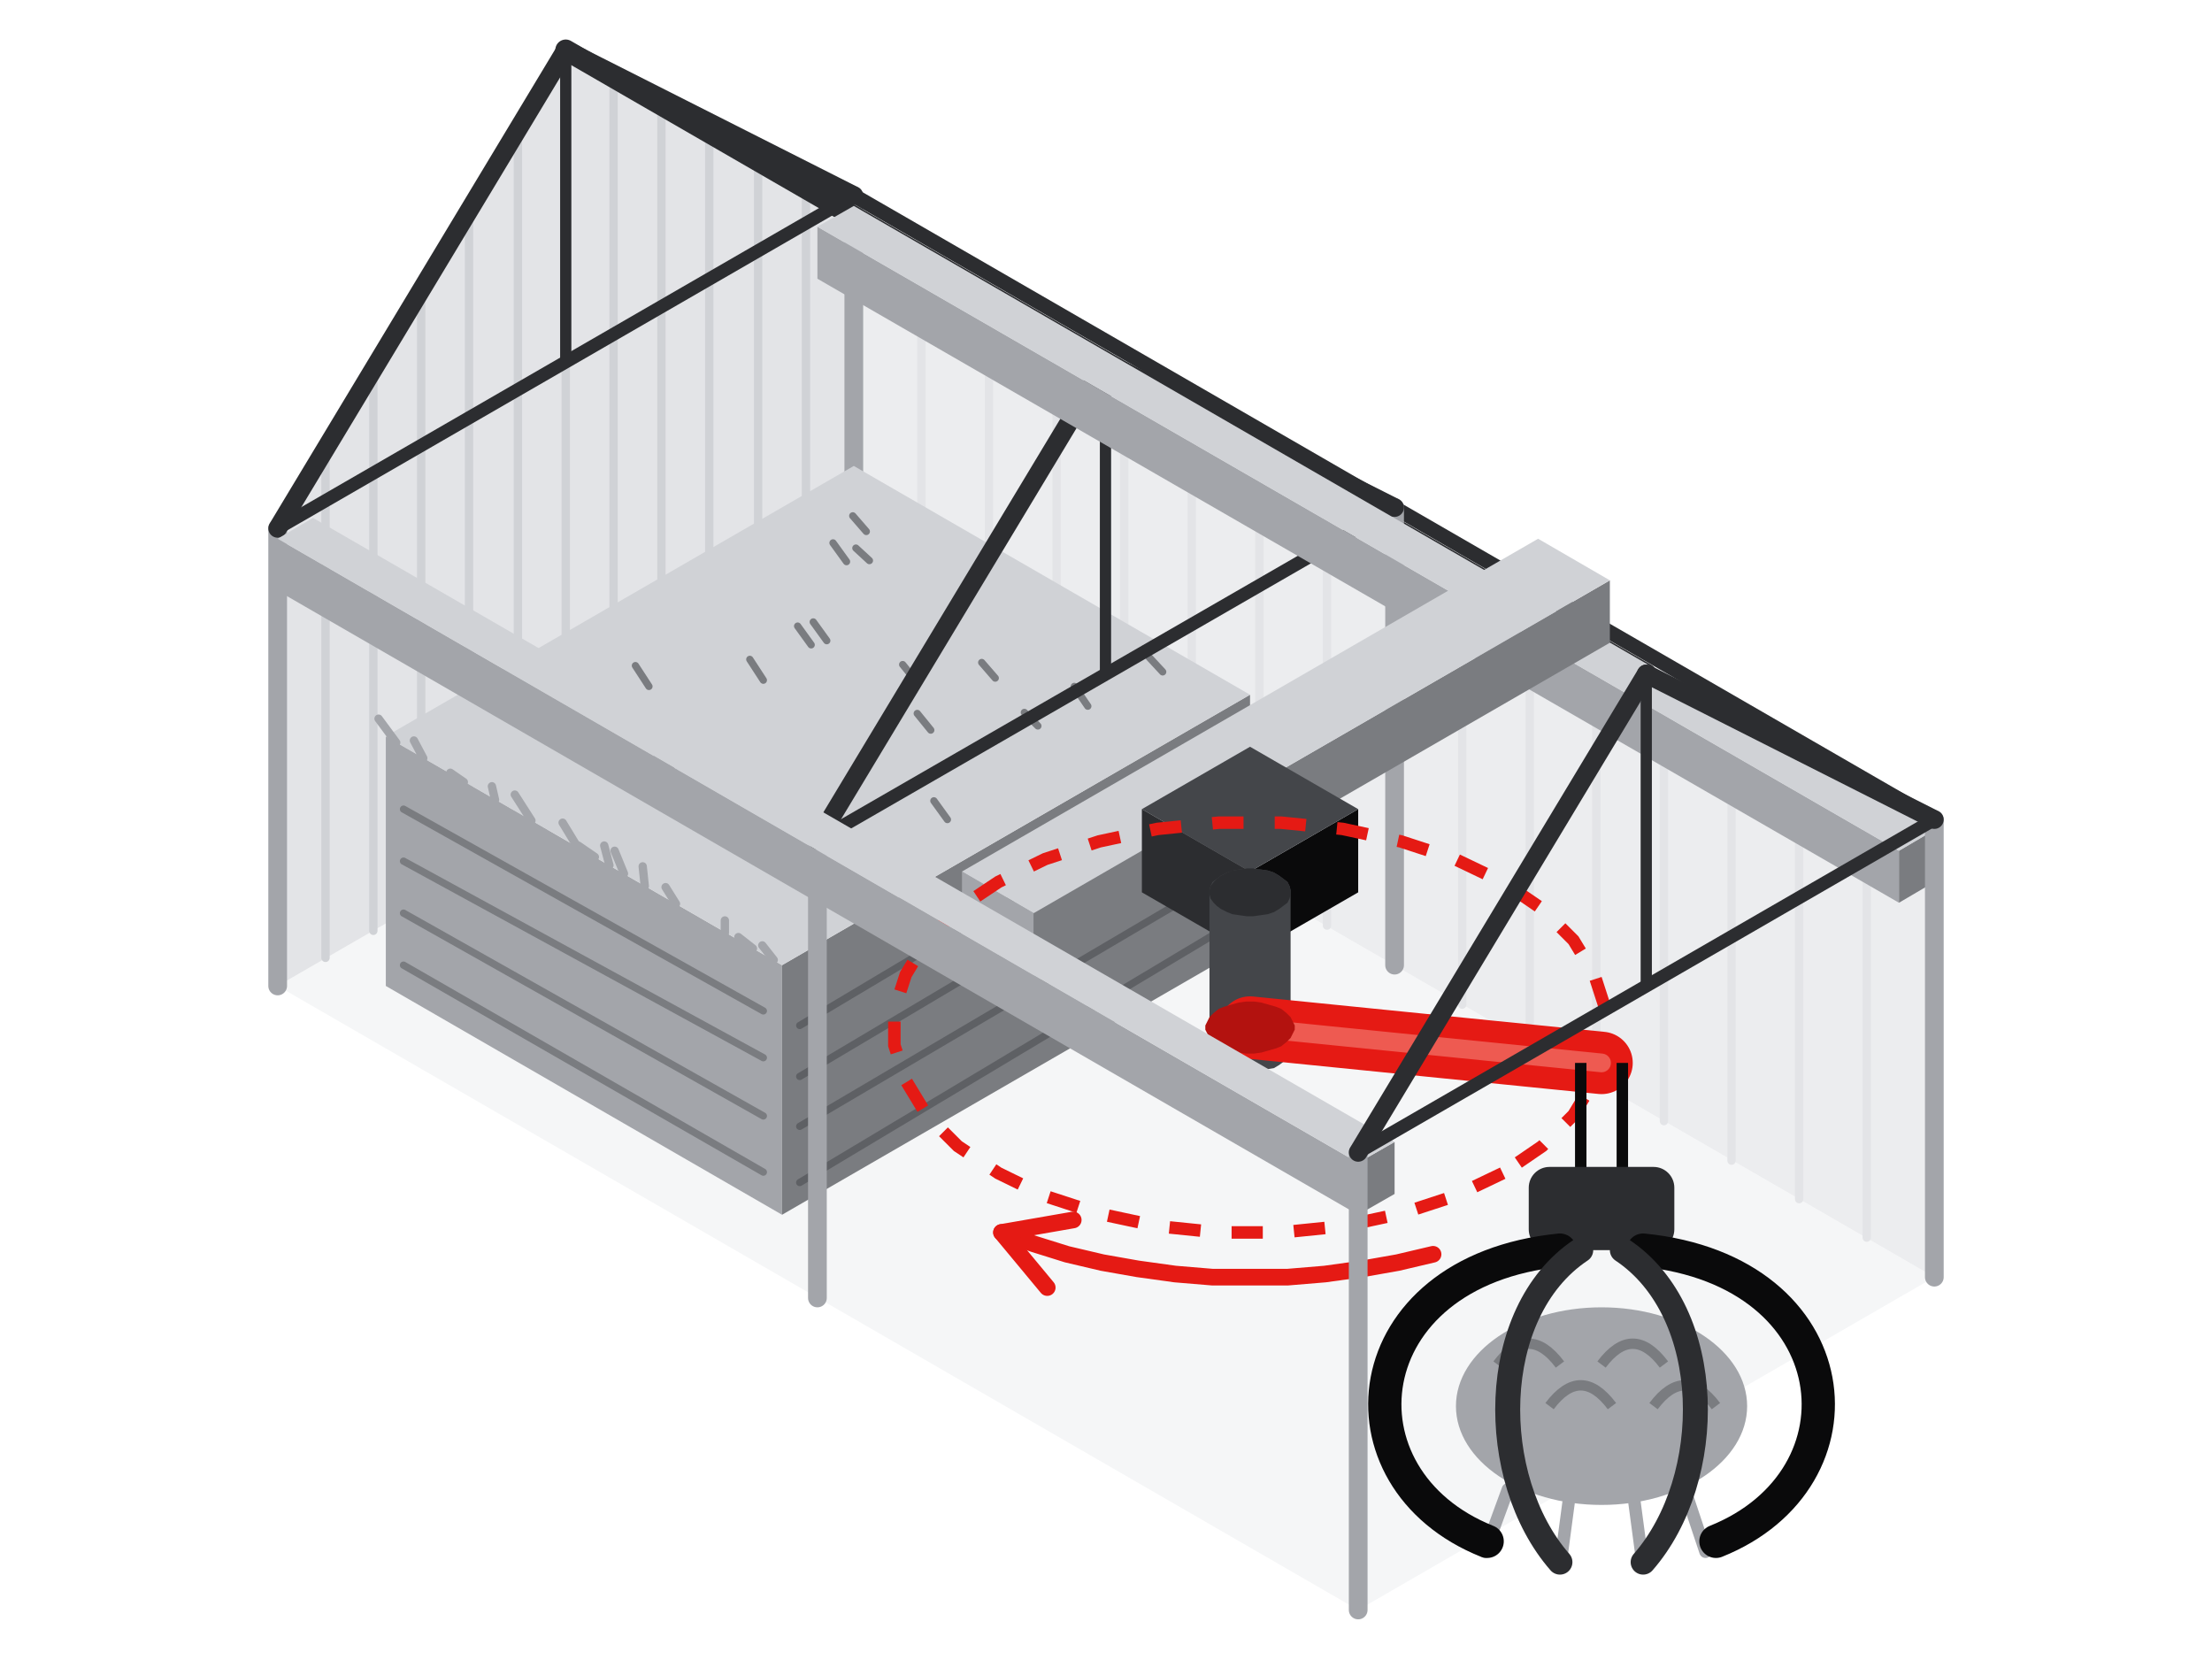
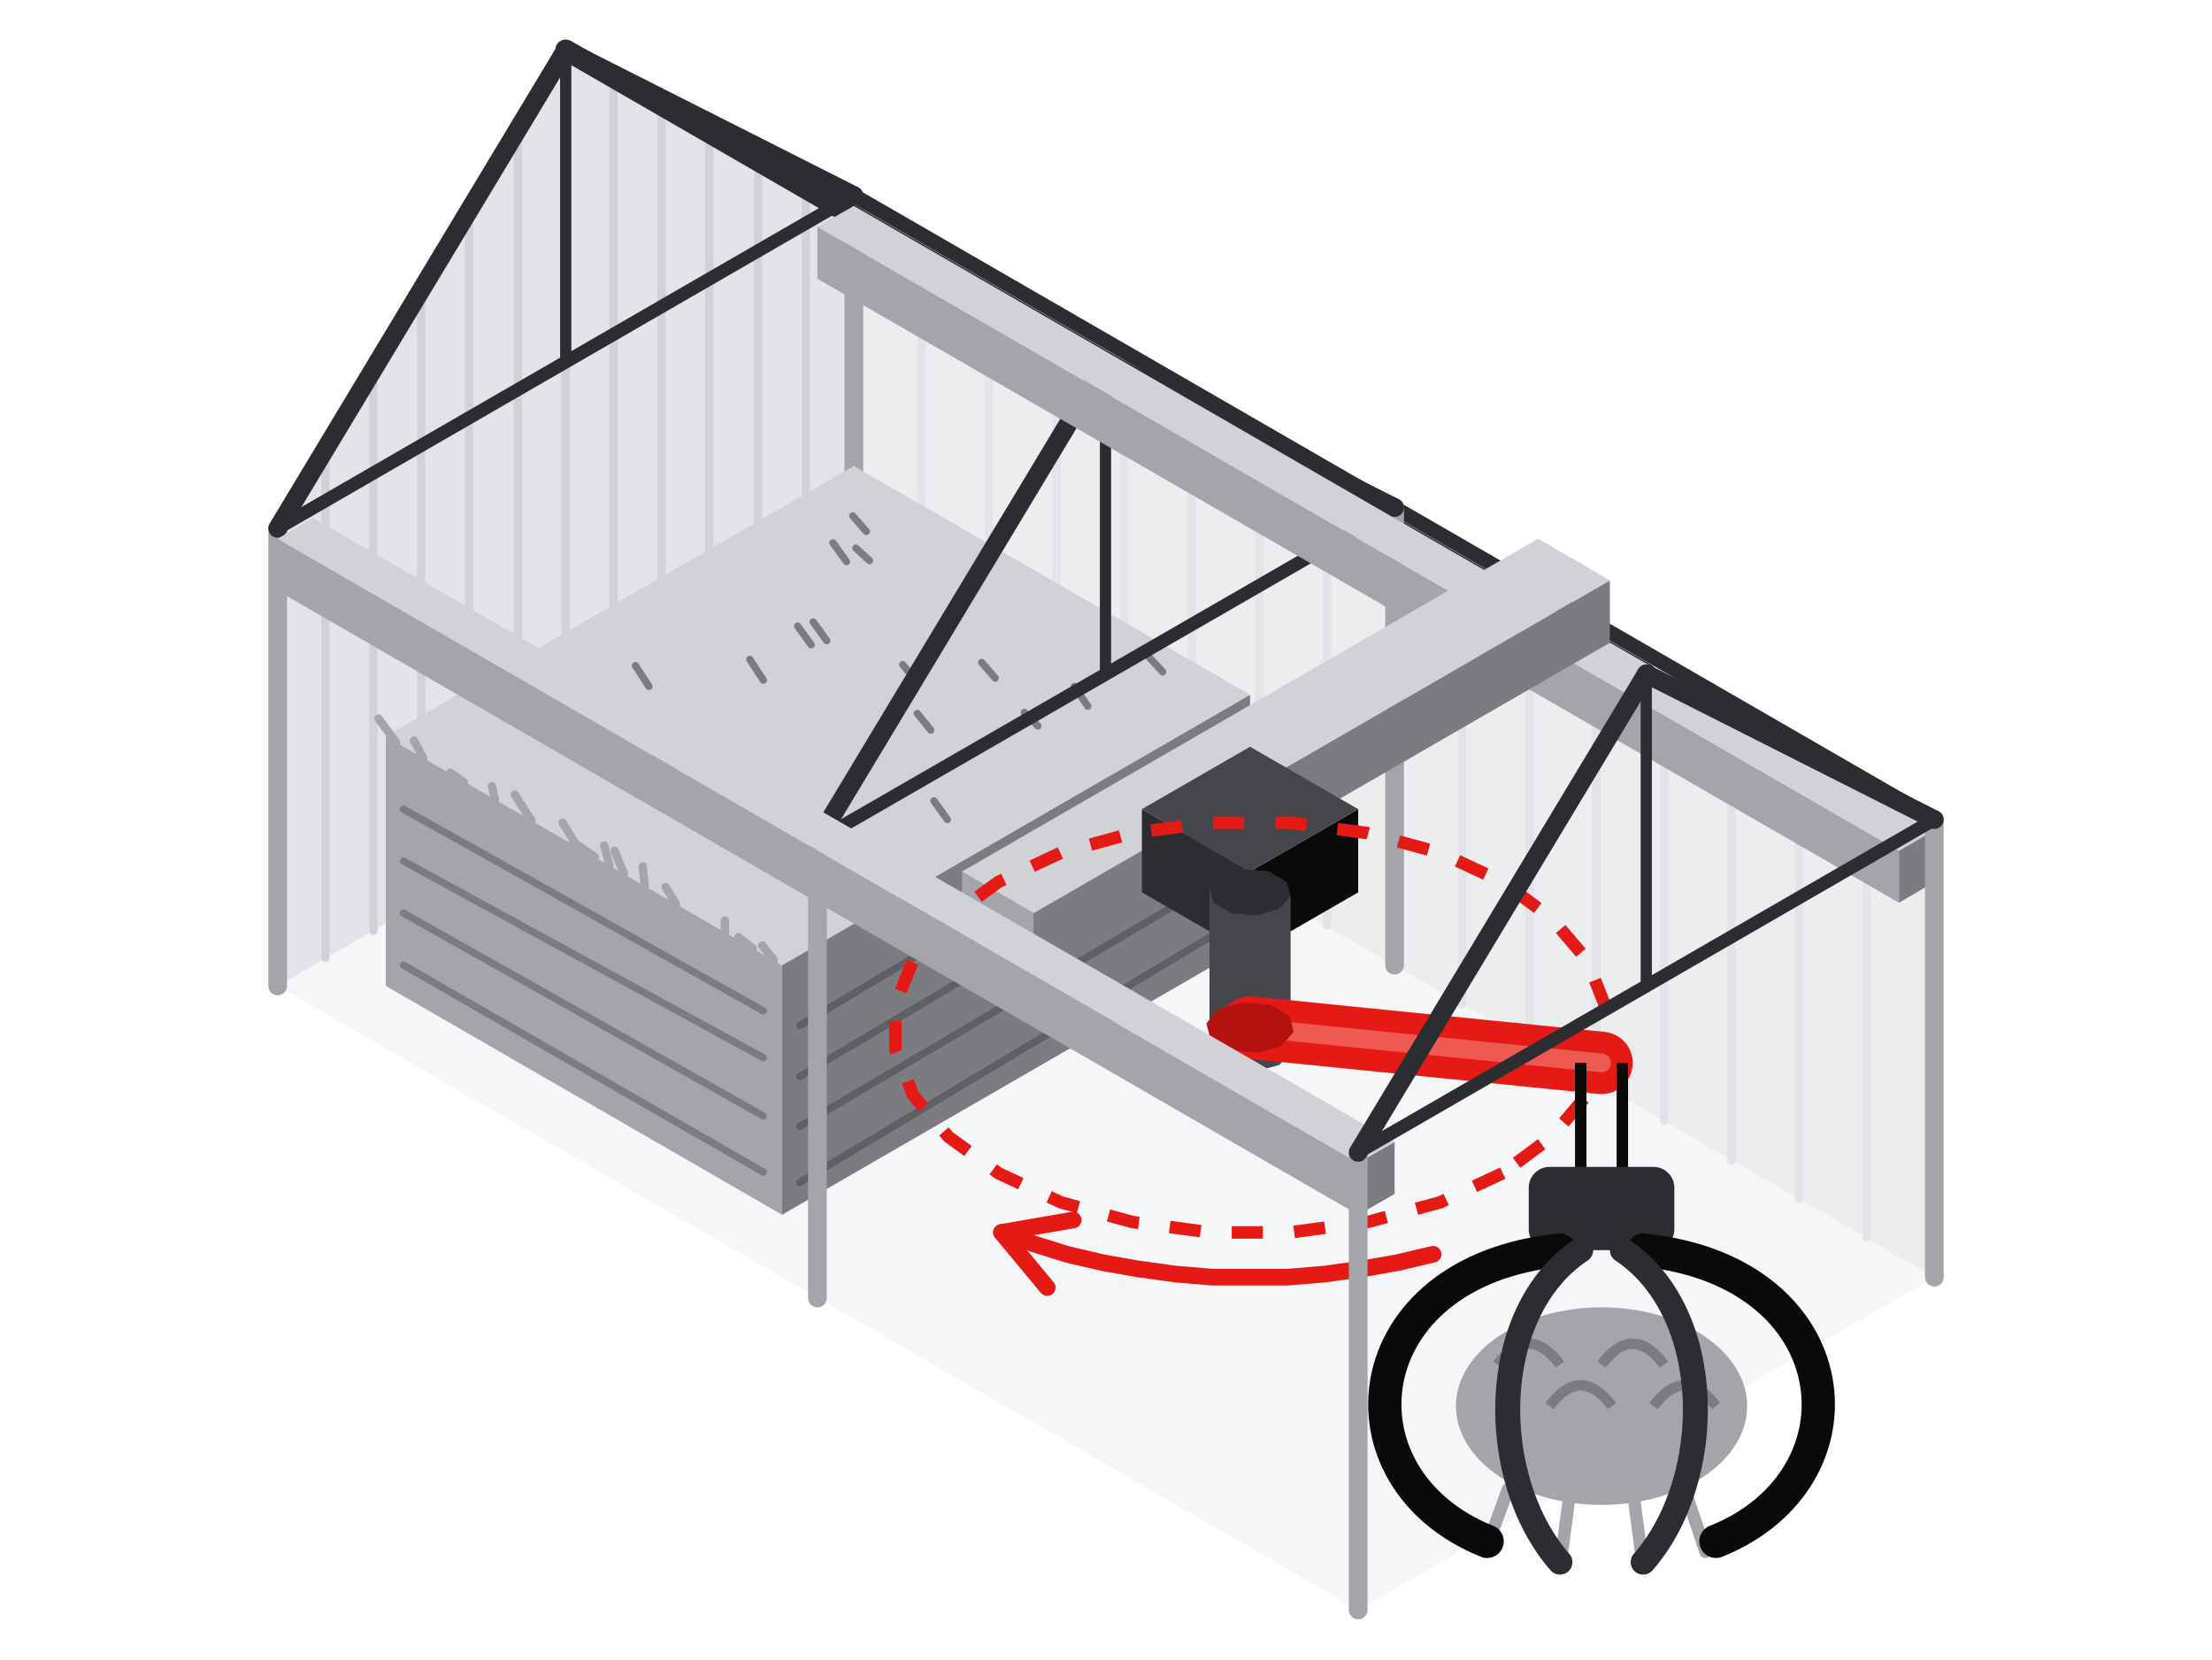
<svg xmlns="http://www.w3.org/2000/svg" viewBox="-82.1 -62.8 212.7 159.6">
-   <polygon points="0.0,0.0 103.9,60.0 48.5,92.0 -55.4,32.0" fill="#F5F6F7" />
-   <polygon points="0.0,0.0 0.0,-44.0 -27.7,-58.0 -55.4,-12.0 -55.4,32.0" fill="#E3E4E7" />
+   <polygon points="0,0 103.9,60 48.5,92 -55.4,32" fill="#F5F6F7" />
+   <polygon points="0,0 0,-44 -27.7,-58 -55.4,-12 -55.4,32" fill="#E3E4E7" />
  <line x1="-4.6" y1="2.7" x2="-4.6" y2="-46.3" stroke="#D0D2D6" stroke-width="0.8" stroke-linecap="round" />
  <line x1="-9.2" y1="5.3" x2="-9.2" y2="-48.7" stroke="#D0D2D6" stroke-width="0.8" stroke-linecap="round" />
-   <line x1="-13.9" y1="8.0" x2="-13.9" y2="-51.0" stroke="#D0D2D6" stroke-width="0.8" stroke-linecap="round" />
+   <line x1="-13.9" y1="8" x2="-13.9" y2="-51" stroke="#D0D2D6" stroke-width="0.8" stroke-linecap="round" />
  <line x1="-18.5" y1="10.7" x2="-18.5" y2="-53.3" stroke="#D0D2D6" stroke-width="0.8" stroke-linecap="round" />
  <line x1="-23.1" y1="13.3" x2="-23.1" y2="-55.7" stroke="#D0D2D6" stroke-width="0.8" stroke-linecap="round" />
-   <line x1="-27.7" y1="16.0" x2="-27.7" y2="-58.0" stroke="#D0D2D6" stroke-width="0.8" stroke-linecap="round" />
+   <line x1="-27.7" y1="16" x2="-27.7" y2="-58" stroke="#D0D2D6" stroke-width="0.8" stroke-linecap="round" />
  <line x1="-32.3" y1="18.7" x2="-32.3" y2="-50.3" stroke="#D0D2D6" stroke-width="0.8" stroke-linecap="round" />
-   <line x1="-37.0" y1="21.3" x2="-37.0" y2="-42.7" stroke="#D0D2D6" stroke-width="0.8" stroke-linecap="round" />
-   <line x1="-41.6" y1="24.0" x2="-41.6" y2="-35.0" stroke="#D0D2D6" stroke-width="0.8" stroke-linecap="round" />
+   <line x1="-37" y1="21.3" x2="-37" y2="-42.7" stroke="#D0D2D6" stroke-width="0.8" stroke-linecap="round" />
+   <line x1="-41.6" y1="24" x2="-41.6" y2="-35" stroke="#D0D2D6" stroke-width="0.8" stroke-linecap="round" />
  <line x1="-46.2" y1="26.7" x2="-46.2" y2="-27.3" stroke="#D0D2D6" stroke-width="0.8" stroke-linecap="round" />
  <line x1="-50.8" y1="29.3" x2="-50.8" y2="-19.7" stroke="#D0D2D6" stroke-width="0.8" stroke-linecap="round" />
-   <polygon points="0.0,0.0 103.9,60.0 103.9,16.0 0.0,-44.0" fill="#ECEDEF" />
+   <polygon points="0,0 103.9,60 103.9,16 0,-44" fill="#ECEDEF" />
  <line x1="6.5" y1="3.8" x2="6.5" y2="-40.2" stroke="#E3E4E7" stroke-width="0.8" stroke-linecap="round" />
-   <line x1="13.0" y1="7.5" x2="13.0" y2="-36.5" stroke="#E3E4E7" stroke-width="0.8" stroke-linecap="round" />
+   <line x1="13" y1="7.5" x2="13" y2="-36.5" stroke="#E3E4E7" stroke-width="0.8" stroke-linecap="round" />
  <line x1="19.5" y1="11.2" x2="19.5" y2="-32.8" stroke="#E3E4E7" stroke-width="0.8" stroke-linecap="round" />
-   <line x1="26.0" y1="15.0" x2="26.0" y2="-29.0" stroke="#E3E4E7" stroke-width="0.8" stroke-linecap="round" />
+   <line x1="26" y1="15" x2="26" y2="-29" stroke="#E3E4E7" stroke-width="0.8" stroke-linecap="round" />
  <line x1="32.5" y1="18.8" x2="32.5" y2="-25.2" stroke="#E3E4E7" stroke-width="0.8" stroke-linecap="round" />
-   <line x1="39.0" y1="22.5" x2="39.0" y2="-21.5" stroke="#E3E4E7" stroke-width="0.8" stroke-linecap="round" />
+   <line x1="39" y1="22.5" x2="39" y2="-21.5" stroke="#E3E4E7" stroke-width="0.8" stroke-linecap="round" />
  <line x1="45.5" y1="26.2" x2="45.5" y2="-17.8" stroke="#E3E4E7" stroke-width="0.8" stroke-linecap="round" />
-   <line x1="52.0" y1="30.0" x2="52.0" y2="-14.0" stroke="#E3E4E7" stroke-width="0.8" stroke-linecap="round" />
+   <line x1="52" y1="30" x2="52" y2="-14" stroke="#E3E4E7" stroke-width="0.8" stroke-linecap="round" />
  <line x1="58.5" y1="33.8" x2="58.5" y2="-10.2" stroke="#E3E4E7" stroke-width="0.8" stroke-linecap="round" />
-   <line x1="65.0" y1="37.5" x2="65.0" y2="-6.5" stroke="#E3E4E7" stroke-width="0.8" stroke-linecap="round" />
+   <line x1="65" y1="37.5" x2="65" y2="-6.5" stroke="#E3E4E7" stroke-width="0.8" stroke-linecap="round" />
  <line x1="71.4" y1="41.2" x2="71.4" y2="-2.8" stroke="#E3E4E7" stroke-width="0.8" stroke-linecap="round" />
-   <line x1="77.9" y1="45.0" x2="77.9" y2="1.0" stroke="#E3E4E7" stroke-width="0.8" stroke-linecap="round" />
+   <line x1="77.9" y1="45" x2="77.9" y2="1" stroke="#E3E4E7" stroke-width="0.8" stroke-linecap="round" />
  <line x1="84.4" y1="48.8" x2="84.4" y2="4.8" stroke="#E3E4E7" stroke-width="0.8" stroke-linecap="round" />
  <line x1="90.9" y1="52.5" x2="90.9" y2="8.5" stroke="#E3E4E7" stroke-width="0.8" stroke-linecap="round" />
  <line x1="97.4" y1="56.2" x2="97.4" y2="12.2" stroke="#E3E4E7" stroke-width="0.8" stroke-linecap="round" />
-   <line x1="0.0" y1="0.0" x2="0.0" y2="-44.0" stroke="#A3A5AA" stroke-width="1.8" stroke-linecap="round" />
-   <line x1="-55.4" y1="32.0" x2="-55.4" y2="-12.0" stroke="#A3A5AA" stroke-width="1.8" stroke-linecap="round" />
-   <line x1="0.0" y1="-44.0" x2="-27.7" y2="-58.0" stroke="#2C2D30" stroke-width="1.8" stroke-linecap="round" />
-   <line x1="-55.4" y1="-12.0" x2="-27.7" y2="-58.0" stroke="#2C2D30" stroke-width="1.8" stroke-linecap="round" />
-   <line x1="0.0" y1="-44.0" x2="-55.4" y2="-12.0" stroke="#2C2D30" stroke-width="1.26" stroke-linecap="round" />
-   <line x1="-27.7" y1="-58.0" x2="-27.7" y2="-28.0" stroke="#2C2D30" stroke-width="1.08" stroke-linecap="round" />
-   <line x1="-27.7" y1="-58.0" x2="76.2" y2="2.0" stroke="#2C2D30" stroke-width="2" stroke-linecap="round" />
-   <line x1="0.0" y1="-44.0" x2="103.9" y2="16.0" stroke="#2C2D30" stroke-width="1.4" stroke-linecap="round" />
-   <polygon points="-45.0,32.0 -6.9,54.0 -6.9,30.0 -45.0,8.0" fill="#A3A5AA" />
-   <polygon points="38.1,28.0 -6.9,54.0 -6.9,30.0 38.1,4.0" fill="#7A7C80" />
-   <polygon points="0.0,-18.0 38.1,4.0 -6.9,30.0 -45.0,8.0" fill="#D0D2D6" />
-   <line x1="-43.3" y1="30.0" x2="-8.7" y2="49.9" stroke="#7A7C80" stroke-width="0.7" stroke-linecap="round" />
-   <line x1="36.4" y1="26.0" x2="-5.2" y2="50.9" stroke="#5E6064" stroke-width="0.7" stroke-linecap="round" />
-   <line x1="-43.3" y1="25.0" x2="-8.7" y2="44.5" stroke="#7A7C80" stroke-width="0.7" stroke-linecap="round" />
-   <line x1="36.4" y1="21.0" x2="-5.2" y2="45.5" stroke="#5E6064" stroke-width="0.7" stroke-linecap="round" />
-   <line x1="-43.3" y1="20.0" x2="-8.7" y2="38.9" stroke="#7A7C80" stroke-width="0.7" stroke-linecap="round" />
-   <line x1="36.4" y1="16.0" x2="-5.2" y2="40.7" stroke="#5E6064" stroke-width="0.7" stroke-linecap="round" />
-   <line x1="-43.3" y1="15.0" x2="-8.7" y2="34.4" stroke="#7A7C80" stroke-width="0.7" stroke-linecap="round" />
-   <line x1="36.4" y1="11.0" x2="-5.2" y2="35.8" stroke="#5E6064" stroke-width="0.7" stroke-linecap="round" />
+   <line x1="0" y1="0" x2="0" y2="-44" stroke="#A3A5AA" stroke-width="1.8" stroke-linecap="round" />
+   <line x1="-55.4" y1="32" x2="-55.4" y2="-12" stroke="#A3A5AA" stroke-width="1.8" stroke-linecap="round" />
+   <line x1="0" y1="-44" x2="-27.7" y2="-58" stroke="#2C2D30" stroke-width="1.8" stroke-linecap="round" />
+   <line x1="-55.4" y1="-12" x2="-27.7" y2="-58" stroke="#2C2D30" stroke-width="1.8" stroke-linecap="round" />
+   <line x1="0" y1="-44" x2="-55.4" y2="-12" stroke="#2C2D30" stroke-width="1.26" stroke-linecap="round" />
+   <line x1="-27.7" y1="-58" x2="-27.7" y2="-28" stroke="#2C2D30" stroke-width="1.08" stroke-linecap="round" />
+   <line x1="-27.7" y1="-58" x2="76.2" y2="2" stroke="#2C2D30" stroke-width="2" stroke-linecap="round" />
+   <line x1="0" y1="-44" x2="103.9" y2="16" stroke="#2C2D30" stroke-width="1.4" stroke-linecap="round" />
+   <polygon points="-45,32 -6.9,54 -6.9,30 -45,8" fill="#A3A5AA" />
+   <polygon points="38.1,28 -6.9,54 -6.9,30 38.1,4" fill="#7A7C80" />
+   <polygon points="0,-18 38.1,4 -6.9,30 -45,8" fill="#D0D2D6" />
+   <line x1="-43.3" y1="30" x2="-8.7" y2="49.9" stroke="#7A7C80" stroke-width="0.7" stroke-linecap="round" />
+   <line x1="36.4" y1="26" x2="-5.2" y2="50.9" stroke="#5E6064" stroke-width="0.7" stroke-linecap="round" />
+   <line x1="-43.3" y1="25" x2="-8.7" y2="44.5" stroke="#7A7C80" stroke-width="0.7" stroke-linecap="round" />
+   <line x1="36.4" y1="21" x2="-5.2" y2="45.5" stroke="#5E6064" stroke-width="0.7" stroke-linecap="round" />
+   <line x1="-43.3" y1="20" x2="-8.7" y2="38.9" stroke="#7A7C80" stroke-width="0.7" stroke-linecap="round" />
+   <line x1="36.4" y1="16" x2="-5.2" y2="40.7" stroke="#5E6064" stroke-width="0.7" stroke-linecap="round" />
+   <line x1="-43.3" y1="15" x2="-8.7" y2="34.4" stroke="#7A7C80" stroke-width="0.7" stroke-linecap="round" />
+   <line x1="36.4" y1="11" x2="-5.2" y2="35.8" stroke="#5E6064" stroke-width="0.7" stroke-linecap="round" />
  <line x1="-3.1" y1="21.5" x2="-1.8" y2="23.6" stroke="#7A7C80" stroke-width="0.7" stroke-linecap="round" />
  <line x1="12.3" y1="0.9" x2="13.6" y2="2.4" stroke="#7A7C80" stroke-width="0.7" stroke-linecap="round" />
  <line x1="21.2" y1="3.2" x2="22.5" y2="5.1" stroke="#7A7C80" stroke-width="0.7" stroke-linecap="round" />
  <line x1="-0.1" y1="-13.2" x2="1.2" y2="-11.7" stroke="#7A7C80" stroke-width="0.7" stroke-linecap="round" />
  <line x1="0.2" y1="-10.1" x2="1.5" y2="-8.9" stroke="#7A7C80" stroke-width="0.7" stroke-linecap="round" />
-   <line x1="-3.9" y1="-3.0" x2="-2.6" y2="-1.2" stroke="#7A7C80" stroke-width="0.7" stroke-linecap="round" />
-   <line x1="16.4" y1="5.7" x2="17.7" y2="7.0" stroke="#7A7C80" stroke-width="0.7" stroke-linecap="round" />
-   <line x1="7.7" y1="14.2" x2="9.0" y2="16.0" stroke="#7A7C80" stroke-width="0.7" stroke-linecap="round" />
-   <line x1="-21.0" y1="1.2" x2="-19.7" y2="3.2" stroke="#7A7C80" stroke-width="0.7" stroke-linecap="round" />
+   <line x1="-3.9" y1="-3" x2="-2.6" y2="-1.2" stroke="#7A7C80" stroke-width="0.7" stroke-linecap="round" />
+   <line x1="16.4" y1="5.7" x2="17.7" y2="7" stroke="#7A7C80" stroke-width="0.7" stroke-linecap="round" />
+   <line x1="7.7" y1="14.2" x2="9" y2="16" stroke="#7A7C80" stroke-width="0.7" stroke-linecap="round" />
+   <line x1="-21" y1="1.2" x2="-19.7" y2="3.2" stroke="#7A7C80" stroke-width="0.7" stroke-linecap="round" />
  <line x1="-18.9" y1="9.8" x2="-17.6" y2="10.9" stroke="#7A7C80" stroke-width="0.7" stroke-linecap="round" />
  <line x1="-5.4" y1="-2.6" x2="-4.1" y2="-0.8" stroke="#7A7C80" stroke-width="0.7" stroke-linecap="round" />
-   <line x1="-10.0" y1="0.6" x2="-8.7" y2="2.6" stroke="#7A7C80" stroke-width="0.7" stroke-linecap="round" />
-   <line x1="-2.0" y1="-10.6" x2="-0.7" y2="-8.8" stroke="#7A7C80" stroke-width="0.7" stroke-linecap="round" />
-   <line x1="4.7" y1="1.1" x2="6.0" y2="2.7" stroke="#7A7C80" stroke-width="0.7" stroke-linecap="round" />
+   <line x1="-10" y1="0.6" x2="-8.7" y2="2.6" stroke="#7A7C80" stroke-width="0.7" stroke-linecap="round" />
+   <line x1="-2" y1="-10.6" x2="-0.7" y2="-8.8" stroke="#7A7C80" stroke-width="0.7" stroke-linecap="round" />
+   <line x1="4.7" y1="1.1" x2="6" y2="2.7" stroke="#7A7C80" stroke-width="0.7" stroke-linecap="round" />
  <line x1="-5.7" y1="15.9" x2="-4.4" y2="17.5" stroke="#7A7C80" stroke-width="0.7" stroke-linecap="round" />
  <line x1="28.4" y1="0.4" x2="29.7" y2="1.8" stroke="#7A7C80" stroke-width="0.7" stroke-linecap="round" />
  <line x1="6.1" y1="5.8" x2="7.4" y2="7.4" stroke="#7A7C80" stroke-width="0.7" stroke-linecap="round" />
-   <line x1="-21.6" y1="6.0" x2="-20.3" y2="8.0" stroke="#7A7C80" stroke-width="0.7" stroke-linecap="round" />
-   <line x1="-23.5" y1="20.4" x2="-24.0" y2="18.5" stroke="#A3A5AA" stroke-width="0.8" stroke-linecap="round" />
+   <line x1="-21.6" y1="6" x2="-20.3" y2="8" stroke="#7A7C80" stroke-width="0.7" stroke-linecap="round" />
+   <line x1="-23.5" y1="20.4" x2="-24" y2="18.5" stroke="#A3A5AA" stroke-width="0.8" stroke-linecap="round" />
  <line x1="-9.7" y1="28.4" x2="-11.1" y2="27.3" stroke="#A3A5AA" stroke-width="0.8" stroke-linecap="round" />
  <line x1="-34.5" y1="14.1" x2="-34.8" y2="12.8" stroke="#A3A5AA" stroke-width="0.8" stroke-linecap="round" />
  <line x1="-17.1" y1="24.1" x2="-18.1" y2="22.5" stroke="#A3A5AA" stroke-width="0.8" stroke-linecap="round" />
  <line x1="-7.7" y1="29.5" x2="-8.8" y2="28.1" stroke="#A3A5AA" stroke-width="0.8" stroke-linecap="round" />
  <line x1="-20.1" y1="22.4" x2="-20.3" y2="20.5" stroke="#A3A5AA" stroke-width="0.8" stroke-linecap="round" />
  <line x1="-24.9" y1="19.6" x2="-26.5" y2="18.5" stroke="#A3A5AA" stroke-width="0.8" stroke-linecap="round" />
-   <line x1="-44.0" y1="8.6" x2="-45.7" y2="6.3" stroke="#A3A5AA" stroke-width="0.8" stroke-linecap="round" />
-   <line x1="-31.0" y1="16.1" x2="-32.6" y2="13.6" stroke="#A3A5AA" stroke-width="0.8" stroke-linecap="round" />
-   <line x1="-22.1" y1="21.2" x2="-23.0" y2="19.0" stroke="#A3A5AA" stroke-width="0.8" stroke-linecap="round" />
+   <line x1="-44" y1="8.6" x2="-45.7" y2="6.3" stroke="#A3A5AA" stroke-width="0.8" stroke-linecap="round" />
+   <line x1="-31" y1="16.1" x2="-32.6" y2="13.6" stroke="#A3A5AA" stroke-width="0.8" stroke-linecap="round" />
+   <line x1="-22.1" y1="21.2" x2="-23" y2="19" stroke="#A3A5AA" stroke-width="0.8" stroke-linecap="round" />
  <line x1="-41.4" y1="10.1" x2="-42.3" y2="8.4" stroke="#A3A5AA" stroke-width="0.8" stroke-linecap="round" />
-   <line x1="-26.6" y1="18.6" x2="-28.0" y2="16.3" stroke="#A3A5AA" stroke-width="0.8" stroke-linecap="round" />
+   <line x1="-26.6" y1="18.6" x2="-28" y2="16.3" stroke="#A3A5AA" stroke-width="0.8" stroke-linecap="round" />
  <line x1="-12.4" y1="26.9" x2="-12.4" y2="25.7" stroke="#A3A5AA" stroke-width="0.8" stroke-linecap="round" />
  <line x1="-37.5" y1="12.4" x2="-38.8" y2="11.5" stroke="#A3A5AA" stroke-width="0.8" stroke-linecap="round" />
-   <line x1="52.0" y1="30.0" x2="52.0" y2="-14.0" stroke="#A3A5AA" stroke-width="1.8" stroke-linecap="round" />
-   <line x1="-3.5" y1="62.0" x2="-3.5" y2="18.0" stroke="#A3A5AA" stroke-width="1.8" stroke-linecap="round" />
-   <line x1="52.0" y1="-14.0" x2="24.2" y2="-28.0" stroke="#2C2D30" stroke-width="1.8" stroke-linecap="round" />
-   <line x1="-3.5" y1="18.0" x2="24.2" y2="-28.0" stroke="#2C2D30" stroke-width="1.8" stroke-linecap="round" />
-   <line x1="52.0" y1="-14.0" x2="-3.5" y2="18.0" stroke="#2C2D30" stroke-width="1.26" stroke-linecap="round" />
-   <line x1="24.2" y1="-28.0" x2="24.2" y2="2.0" stroke="#2C2D30" stroke-width="1.08" stroke-linecap="round" />
-   <polygon points="-3.5,-36.0 100.5,24.0 100.5,19.0 -3.5,-41.0" fill="#A3A5AA" />
-   <polygon points="103.9,22.0 100.5,24.0 100.5,19.0 103.9,17.0" fill="#7A7C80" />
-   <polygon points="0.0,-43.0 103.9,17.0 100.5,19.0 -3.5,-41.0" fill="#D0D2D6" />
-   <polygon points="10.4,27.0 17.3,31.0 17.3,25.0 10.4,21.0" fill="#A3A5AA" />
-   <polygon points="72.7,-1.0 17.3,31.0 17.3,25.0 72.7,-7.0" fill="#7A7C80" />
-   <polygon points="65.8,-11.0 72.7,-7.0 17.3,25.0 10.4,21.0" fill="#D0D2D6" />
-   <polygon points="27.7,23.0 38.1,29.0 38.1,21.0 27.7,15.0" fill="#2C2D30" />
-   <polygon points="48.5,23.0 38.1,29.0 38.1,21.0 48.5,15.0" fill="#0A0A0B" />
-   <polygon points="38.1,9.0 48.5,15.0 38.1,21.0 27.7,15.0" fill="#44464A" />
-   <polygon points="34.2,22.8 34.3,22.4 34.5,22.0 34.9,21.7 35.3,21.4 35.9,21.1 36.5,20.9 37.1,20.8 37.8,20.8 38.5,20.8 39.1,20.8 39.8,20.9 40.4,21.1 40.9,21.4 41.3,21.7 41.7,22.0 41.9,22.4 42.0,22.8 42.0,38.2 41.9,38.6 41.7,39.0 41.3,39.3 40.9,39.6 40.4,39.9 39.8,40.0 39.1,40.2 38.5,40.2 37.8,40.2 37.1,40.2 36.5,40.0 35.9,39.9 35.3,39.6 34.9,39.3 34.5,39.0 34.3,38.6 34.2,38.2" fill="#44464A" />
-   <polygon points="40.9,24.6 40.4,24.9 39.8,25.1 39.1,25.2 38.4,25.3 37.8,25.3 37.1,25.2 36.4,25.1 35.9,24.9 35.3,24.6 34.9,24.3 34.6,24.0 34.3,23.6 34.2,23.2 34.2,22.8 34.3,22.4 34.6,22.0 34.9,21.7 35.3,21.4 35.9,21.1 36.4,20.9 37.1,20.8 37.8,20.7 38.4,20.7 39.1,20.8 39.8,20.9 40.4,21.1 40.9,21.4 41.3,21.7 41.7,22.0 41.9,22.4 42.0,22.8 42.0,23.2 41.9,23.6 41.7,24.0 41.3,24.3" fill="#2C2D30" />
-   <polygon points="62.4,50.0 57.8,52.2 52.6,53.9 47.0,55.1 41.1,55.7 35.1,55.7 29.2,55.1 23.6,53.9 18.4,52.2 13.9,50.0 10.0,47.4 7.0,44.4 5.0,41.1 3.9,37.7 3.9,34.3 5.0,30.9 7.0,27.6 10.0,24.6 13.9,22.0 18.4,19.8 23.6,18.1 29.2,16.9 35.1,16.3 41.1,16.3 47.0,16.9 52.6,18.1 57.8,19.8 62.4,22.0 66.2,24.6 69.2,27.6 71.2,30.9 72.3,34.3 72.3,37.7 71.2,41.1 69.2,44.4 66.2,47.4" fill="none" stroke="#E51A14" stroke-width="1.2" stroke-dasharray="3 3" />
-   <path d="M38.1,36.0 L71.9,39.4" stroke="#E51A14" stroke-width="6" fill="none" stroke-linecap="round" stroke-linejoin="round" />
-   <path d="M38.1,36.0 L71.9,39.4" stroke="#EE5A51" stroke-width="1.8" fill="none" stroke-linecap="round" stroke-linejoin="round" />
-   <polygon points="41.1,37.8 40.6,38.0 39.9,38.2 39.2,38.4 38.5,38.5 37.7,38.5 37.0,38.4 36.3,38.2 35.6,38.0 35.1,37.8 34.6,37.4 34.2,37.0 34.0,36.6 33.8,36.2 33.8,35.8 34.0,35.4 34.2,35.0 34.6,34.6 35.1,34.2 35.6,34.0 36.3,33.8 37.0,33.6 37.7,33.5 38.5,33.5 39.2,33.6 39.9,33.8 40.6,34.0 41.1,34.2 41.6,34.6 42.0,35.0 42.2,35.4 42.4,35.8 42.4,36.2 42.2,36.6 42.0,37.0 41.6,37.4" fill="#B3120F" />
+   <line x1="52" y1="30" x2="52" y2="-14" stroke="#A3A5AA" stroke-width="1.8" stroke-linecap="round" />
+   <line x1="-3.5" y1="62" x2="-3.5" y2="18" stroke="#A3A5AA" stroke-width="1.8" stroke-linecap="round" />
+   <line x1="52" y1="-14" x2="24.2" y2="-28" stroke="#2C2D30" stroke-width="1.8" stroke-linecap="round" />
+   <line x1="-3.5" y1="18" x2="24.2" y2="-28" stroke="#2C2D30" stroke-width="1.8" stroke-linecap="round" />
+   <line x1="52" y1="-14" x2="-3.5" y2="18" stroke="#2C2D30" stroke-width="1.26" stroke-linecap="round" />
+   <line x1="24.2" y1="-28" x2="24.2" y2="2" stroke="#2C2D30" stroke-width="1.08" stroke-linecap="round" />
+   <polygon points="-3.5,-36 100.5,24 100.5,19 -3.5,-41" fill="#A3A5AA" />
+   <polygon points="103.9,22 100.5,24 100.5,19 103.9,17" fill="#7A7C80" />
+   <polygon points="0,-43 103.9,17 100.5,19 -3.5,-41" fill="#D0D2D6" />
+   <polygon points="10.4,27 17.3,31 17.3,25 10.4,21" fill="#A3A5AA" />
+   <polygon points="72.7,-1 17.3,31 17.3,25 72.7,-7" fill="#7A7C80" />
+   <polygon points="65.8,-11 72.7,-7 17.3,25 10.4,21" fill="#D0D2D6" />
+   <polygon points="27.7,23 38.1,29 38.1,21 27.7,15" fill="#2C2D30" />
+   <polygon points="48.5,23 38.1,29 38.1,21 48.5,15" fill="#0A0A0B" />
+   <polygon points="38.1,9 48.5,15 38.1,21 27.7,15" fill="#44464A" />
+   <polygon points="34.2,22.6 35.3,21.4 37.5,20.8 39.9,21 41.6,22 42,23.4 42,38.4 40.9,39.6 38.7,40.2 36.3,40 34.6,39 34.2,37.6" fill="#44464A" />
+   <polygon points="40.9,24.6 38.7,25.2 36.3,25 34.6,24 34.2,22.6 35.3,21.4 37.5,20.8 39.9,21 41.6,22 42,23.4" fill="#2C2D30" />
+   <polygon points="62.4,50 56.4,52.8 49.4,54.7 41.9,55.7 34.3,55.7 26.8,54.7 19.9,52.8 13.9,50 9.1,46.5 5.7,42.5 4,38.2 4,33.8 5.7,29.5 9.1,25.5 13.9,22 19.9,19.2 26.8,17.3 34.3,16.3 41.9,16.3 49.4,17.3 56.4,19.2 62.4,22 67.1,25.5 70.5,29.5 72.2,33.8 72.2,38.2 70.5,42.5 67.1,46.5" fill="none" stroke="#E51A14" stroke-width="1.2" stroke-dasharray="3 3" />
+   <path d="M38.1,36 L71.9,39.4" stroke="#E51A14" stroke-width="6" fill="none" stroke-linecap="round" stroke-linejoin="round" />
+   <path d="M38.1,36 L71.9,39.4" stroke="#EE5A51" stroke-width="1.8" fill="none" stroke-linecap="round" stroke-linejoin="round" />
+   <polygon points="41.1,37.8 38.8,38.4 36.2,38.2 34.3,37.1 33.9,35.6 35.1,34.2 37.4,33.6 40.1,33.8 41.9,34.9 42.3,36.4" fill="#B3120F" />
  <line x1="69.9" y1="39.4" x2="69.9" y2="51.4" stroke="#0A0A0B" stroke-width="1.1" />
  <line x1="73.9" y1="39.4" x2="73.9" y2="51.4" stroke="#0A0A0B" stroke-width="1.1" />
  <rect x="64.9" y="49.4" width="14" height="8" rx="2" fill="#2C2D30" />
  <ellipse cx="71.9" cy="72.4" rx="14" ry="9.5" fill="#A3A5AA" />
  <path d="M61.9,68.4 q3,-4 6,0" stroke="#7A7C80" stroke-width="1" fill="none" />
  <path d="M66.9,72.4 q3,-4 6,0" stroke="#7A7C80" stroke-width="1" fill="none" />
  <path d="M71.9,68.4 q3,-4 6,0" stroke="#7A7C80" stroke-width="1" fill="none" />
  <path d="M76.9,72.4 q3,-4 6,0" stroke="#7A7C80" stroke-width="1" fill="none" />
  <path d="M62.9,80.4 l-2.2,6" stroke="#A3A5AA" stroke-width="1.2" stroke-linecap="round" />
  <path d="M68.9,80.4 l-0.8,6" stroke="#A3A5AA" stroke-width="1.2" stroke-linecap="round" />
  <path d="M74.9,80.4 l0.8,6" stroke="#A3A5AA" stroke-width="1.2" stroke-linecap="round" />
-   <path d="M79.9,80.4 l2.0,6" stroke="#A3A5AA" stroke-width="1.2" stroke-linecap="round" />
-   <path d="M67.9,57.4 c-20.0,2 -22.0,22 -7.0,28" stroke="#0A0A0B" stroke-width="3.2" fill="none" stroke-linecap="round" />
-   <path d="M69.9,57.4 c-9.0,6 -9.0,22 -2.0,30" stroke="#2C2D30" stroke-width="2.4" fill="none" stroke-linecap="round" />
-   <path d="M75.9,57.4 c20.0,2 22.0,22 7.0,28" stroke="#0A0A0B" stroke-width="3.2" fill="none" stroke-linecap="round" />
-   <path d="M73.9,57.4 c9.0,6 9.0,22 2.0,30" stroke="#2C2D30" stroke-width="2.4" fill="none" stroke-linecap="round" />
-   <polygon points="-55.4,-6.0 48.5,54.0 48.5,49.0 -55.4,-11.0" fill="#A3A5AA" />
-   <polygon points="52.0,52.0 48.5,54.0 48.5,49.0 52.0,47.0" fill="#7A7C80" />
-   <polygon points="-52.0,-13.0 52.0,47.0 48.5,49.0 -55.4,-11.0" fill="#D0D2D6" />
-   <path d="M55.7,57.8 L52.3,58.6 L48.9,59.2 L45.3,59.7 L41.7,60.0 L38.1,60.0 L34.5,60.0 L30.9,59.7 L27.3,59.2 L23.9,58.6 L20.5,57.8 L17.3,56.8 L14.2,55.7" stroke="#E51A14" stroke-width="1.6" fill="none" stroke-linecap="round" stroke-linejoin="round" />
-   <path d="M18.6,61.0 L14.2,55.7 L21.1,54.5" stroke="#E51A14" stroke-width="1.6" fill="none" stroke-linecap="round" stroke-linejoin="round" />
-   <line x1="103.9" y1="60.0" x2="103.9" y2="16.0" stroke="#A3A5AA" stroke-width="1.8" stroke-linecap="round" />
-   <line x1="48.5" y1="92.0" x2="48.5" y2="48.0" stroke="#A3A5AA" stroke-width="1.8" stroke-linecap="round" />
-   <line x1="103.9" y1="16.0" x2="76.2" y2="2.0" stroke="#2C2D30" stroke-width="1.8" stroke-linecap="round" />
-   <line x1="48.5" y1="48.0" x2="76.2" y2="2.0" stroke="#2C2D30" stroke-width="1.8" stroke-linecap="round" />
-   <line x1="103.9" y1="16.0" x2="48.5" y2="48.0" stroke="#2C2D30" stroke-width="1.26" stroke-linecap="round" />
-   <line x1="76.2" y1="2.0" x2="76.2" y2="32.0" stroke="#2C2D30" stroke-width="1.08" stroke-linecap="round" />
+   <path d="M79.9,80.4 l2,6" stroke="#A3A5AA" stroke-width="1.2" stroke-linecap="round" />
+   <path d="M67.9,57.4 c-20,2 -22,22 -7,28" stroke="#0A0A0B" stroke-width="3.2" fill="none" stroke-linecap="round" />
+   <path d="M69.9,57.4 c-9,6 -9,22 -2,30" stroke="#2C2D30" stroke-width="2.4" fill="none" stroke-linecap="round" />
+   <path d="M75.9,57.4 c20,2 22,22 7,28" stroke="#0A0A0B" stroke-width="3.2" fill="none" stroke-linecap="round" />
+   <path d="M73.9,57.4 c9,6 9,22 2,30" stroke="#2C2D30" stroke-width="2.4" fill="none" stroke-linecap="round" />
+   <polygon points="-55.4,-6 48.5,54 48.5,49 -55.4,-11" fill="#A3A5AA" />
+   <polygon points="52,52 48.5,54 48.5,49 52,47" fill="#7A7C80" />
+   <polygon points="-52,-13 52,47 48.5,49 -55.4,-11" fill="#D0D2D6" />
+   <path d="M55.7,57.8 L52.3,58.6 L48.9,59.2 L45.3,59.7 L41.7,60 L38.1,60 L34.5,60 L30.9,59.7 L27.3,59.2 L23.9,58.6 L20.5,57.8 L17.3,56.8 L14.2,55.7" stroke="#E51A14" stroke-width="1.6" fill="none" stroke-linecap="round" stroke-linejoin="round" />
+   <path d="M18.6,61 L14.2,55.7 L21.1,54.5" stroke="#E51A14" stroke-width="1.6" fill="none" stroke-linecap="round" stroke-linejoin="round" />
+   <line x1="103.9" y1="60" x2="103.9" y2="16" stroke="#A3A5AA" stroke-width="1.8" stroke-linecap="round" />
+   <line x1="48.5" y1="92" x2="48.5" y2="48" stroke="#A3A5AA" stroke-width="1.8" stroke-linecap="round" />
+   <line x1="103.9" y1="16" x2="76.2" y2="2" stroke="#2C2D30" stroke-width="1.8" stroke-linecap="round" />
+   <line x1="48.5" y1="48" x2="76.2" y2="2" stroke="#2C2D30" stroke-width="1.8" stroke-linecap="round" />
+   <line x1="103.9" y1="16" x2="48.5" y2="48" stroke="#2C2D30" stroke-width="1.26" stroke-linecap="round" />
+   <line x1="76.2" y1="2" x2="76.2" y2="32" stroke="#2C2D30" stroke-width="1.08" stroke-linecap="round" />
</svg>
